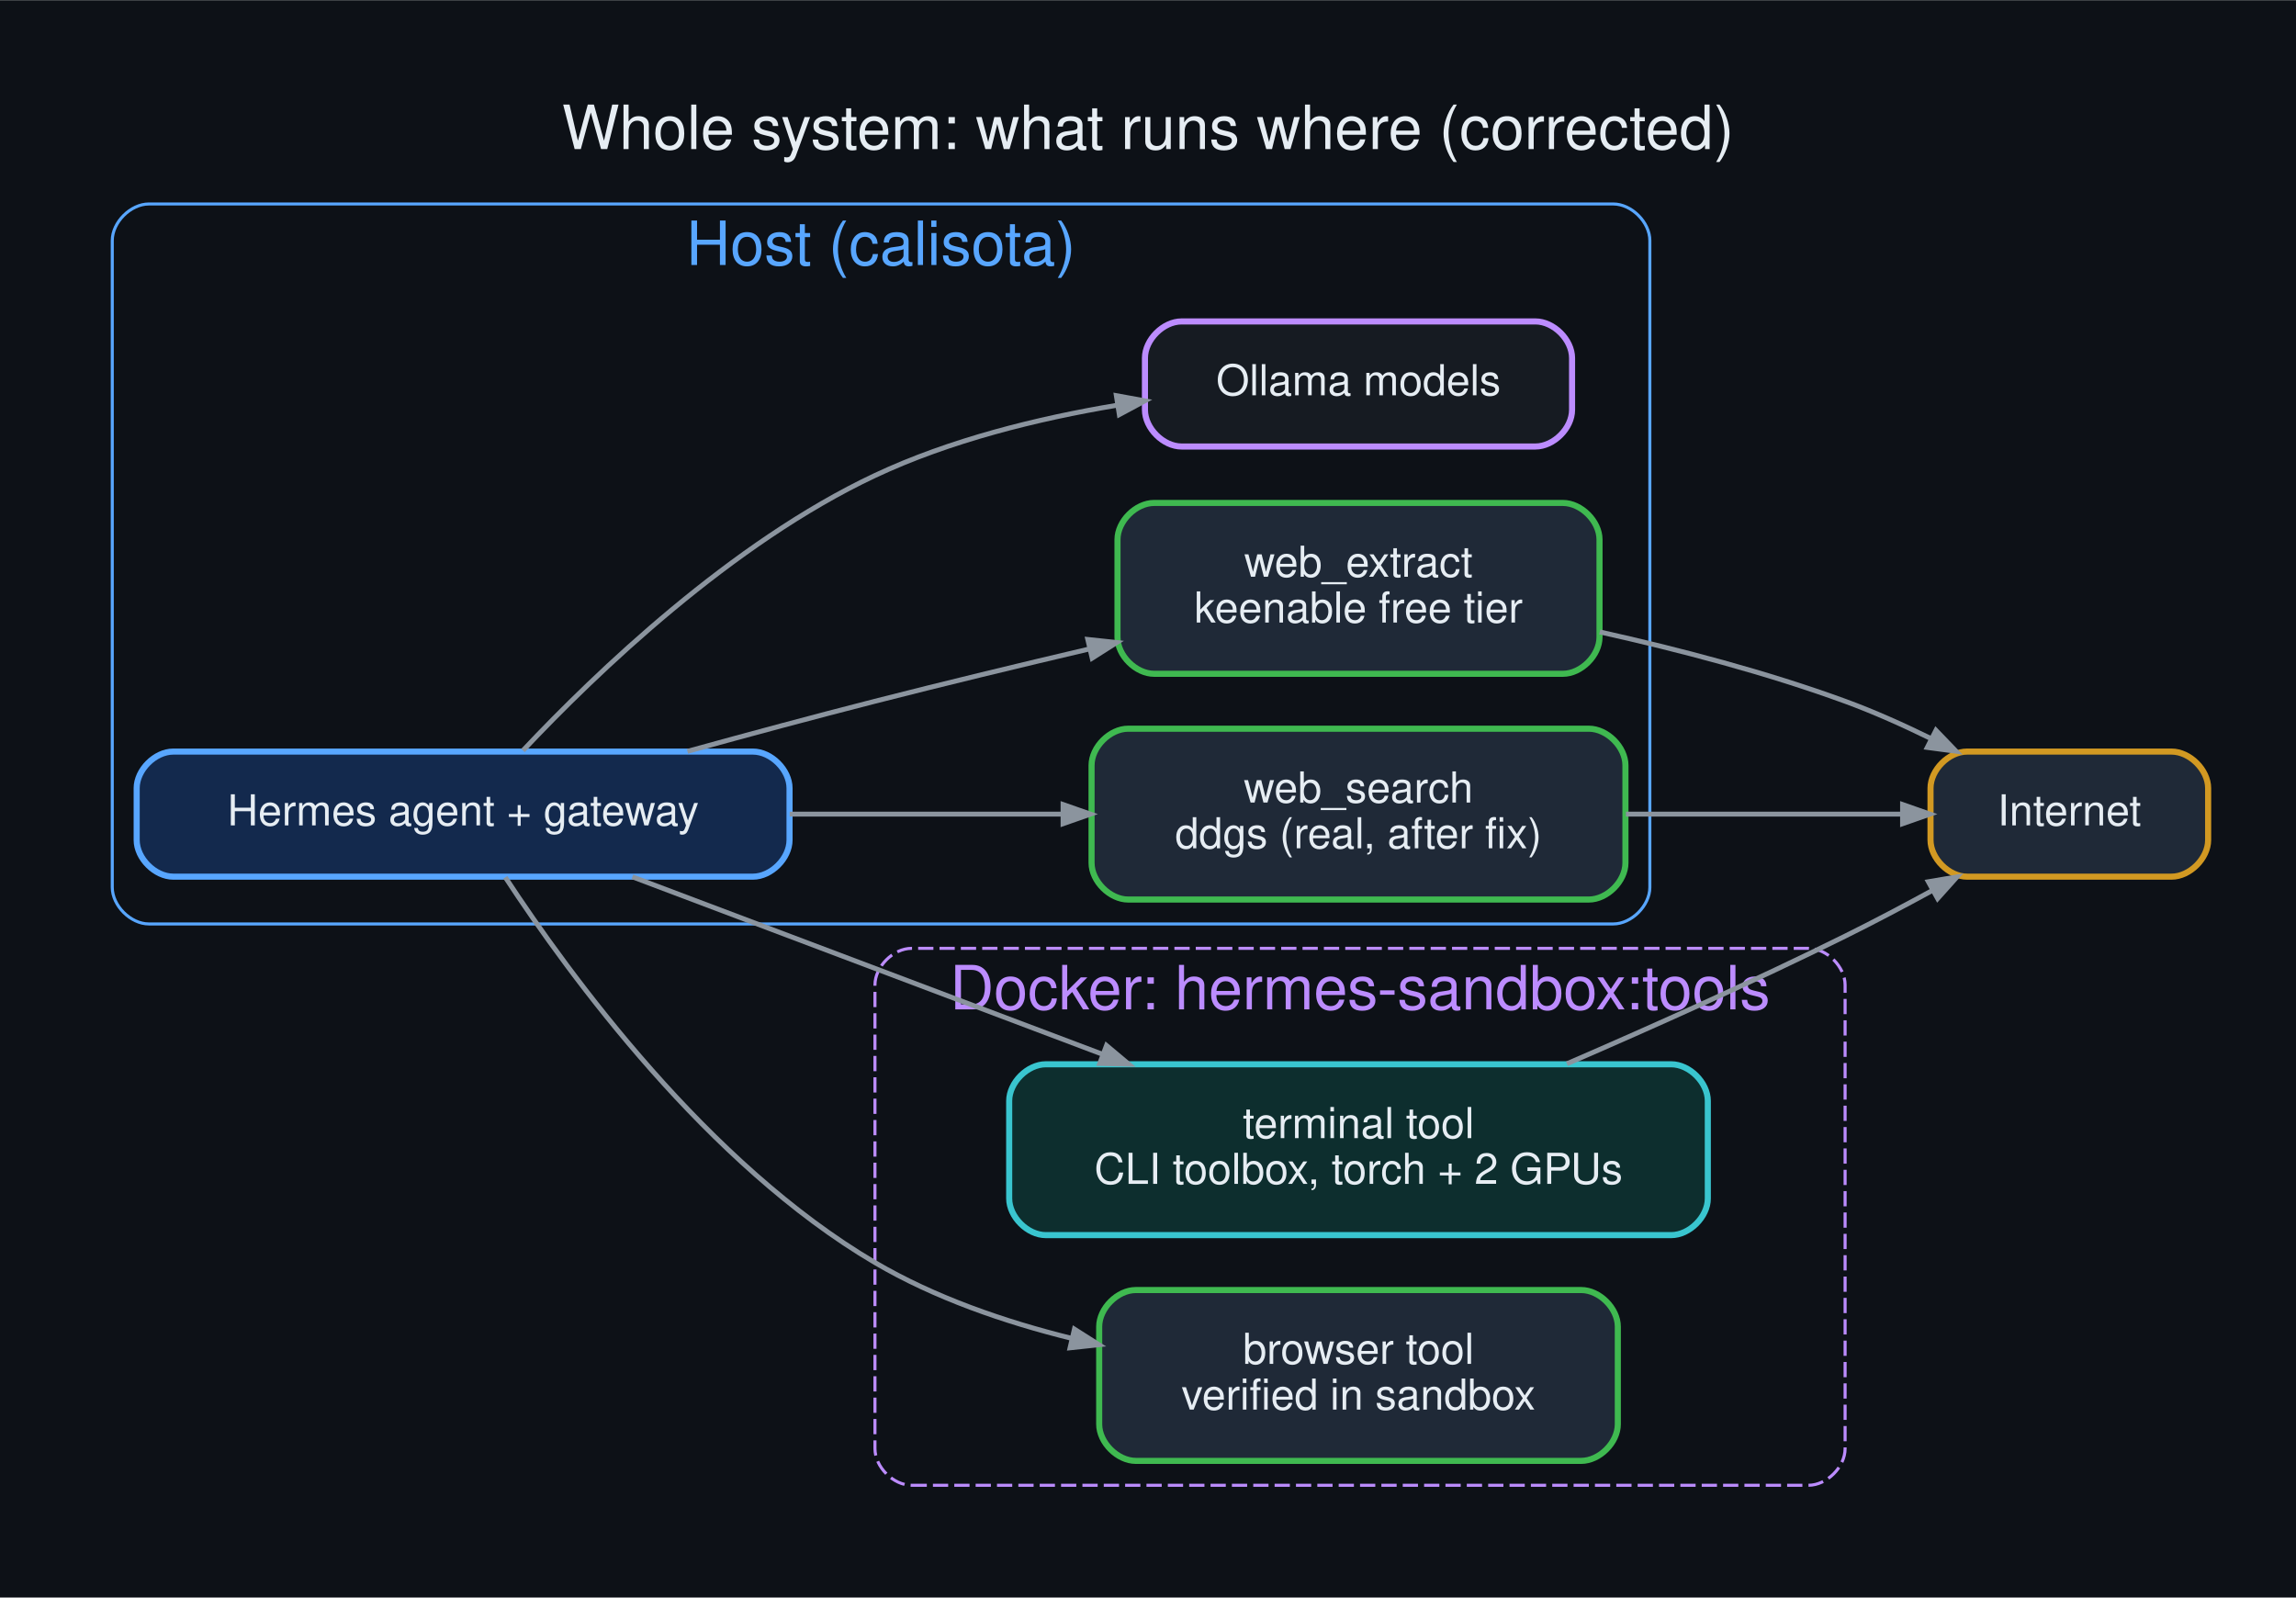
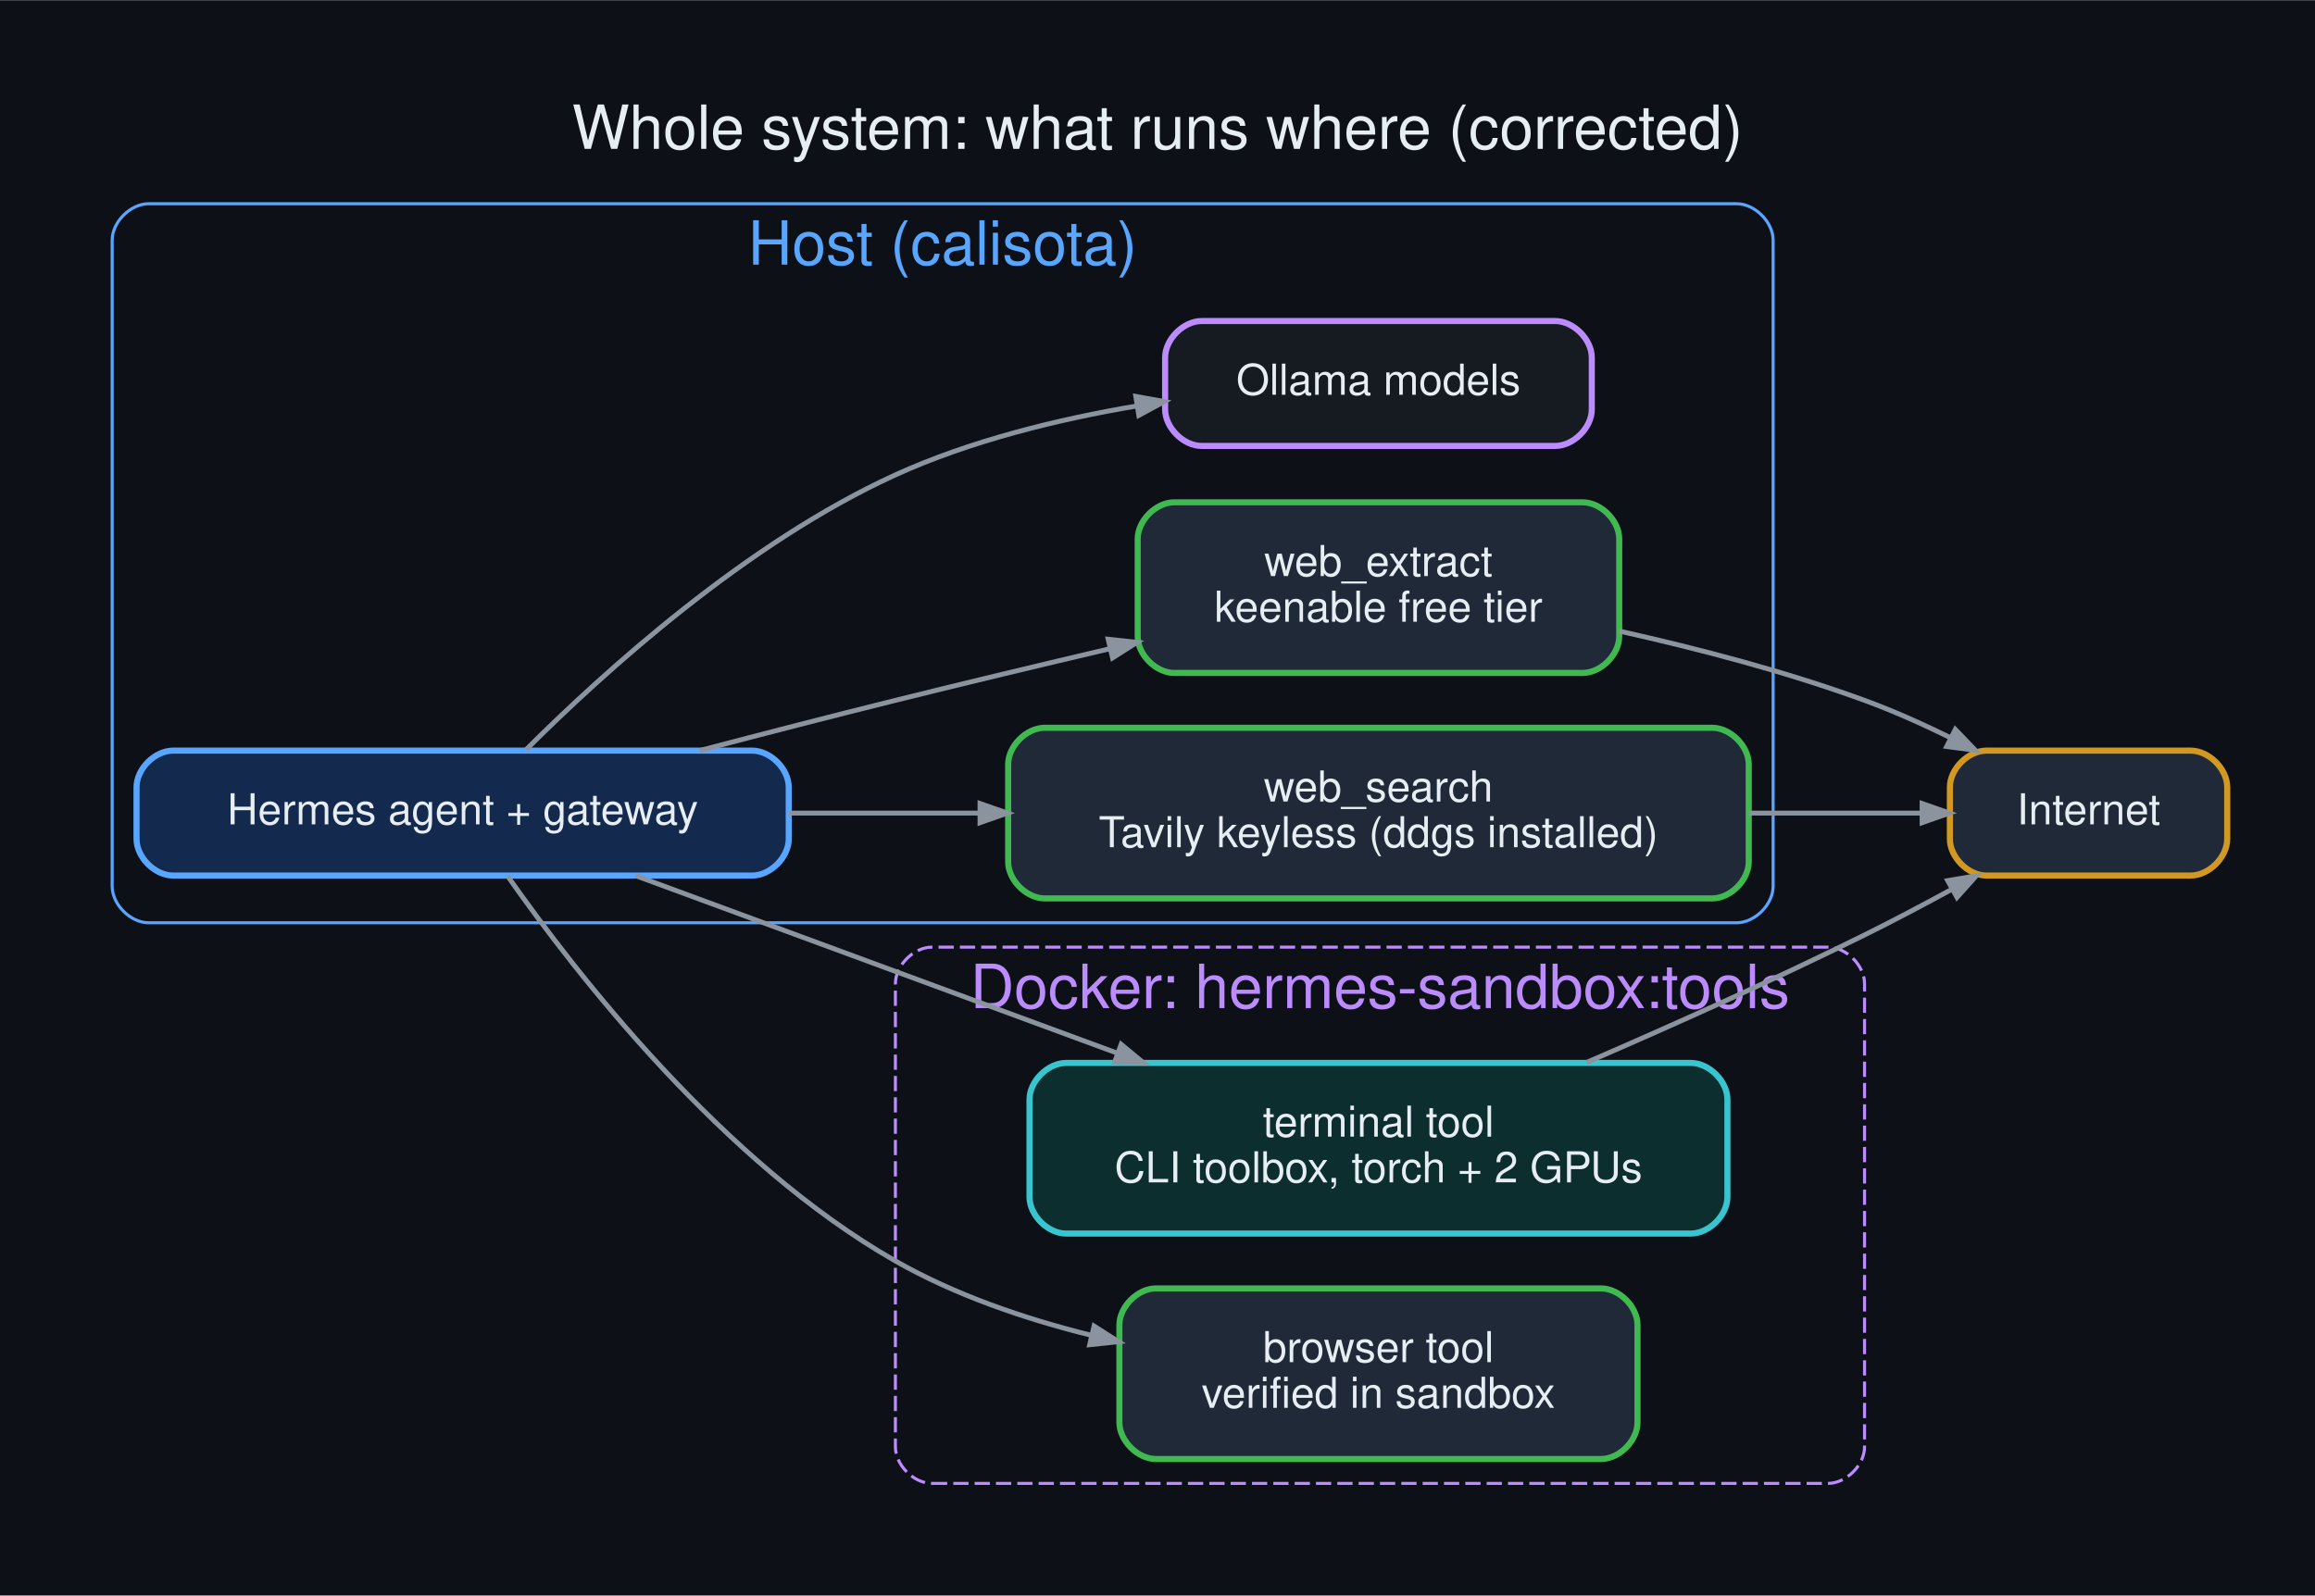
- <svg xmlns="http://www.w3.org/2000/svg" width="753pt" height="524pt" viewBox="0.00 0.00 752.60 523.60">
+ <svg xmlns="http://www.w3.org/2000/svg" width="760pt" height="524pt" viewBox="0.00 0.00 759.60 523.60">
  <g id="graph0" class="graph" transform="scale(1 1) rotate(0) translate(28.8 494.8)">
-     <polygon fill="#0d1117" stroke="transparent" points="-28.8,28.8 -28.8,-494.8 723.8,-494.8 723.8,28.8 -28.8,28.8" />
-     <text text-anchor="middle" x="347.5" y="-446" font-family="Helvetica,sans-Serif" font-size="20.00" fill="#e6edf3">Whole system: what runs where (corrected)</text>
+     <polygon fill="#0d1117" stroke="transparent" points="-28.8,28.8 -28.8,-494.8 730.8,-494.8 730.8,28.8 -28.8,28.8" />
+     <text text-anchor="middle" x="351" y="-446" font-family="Helvetica,sans-Serif" font-size="20.00" fill="#e6edf3">Whole system: what runs where (corrected)</text>
    <g id="clust1" class="cluster">
-       <path fill="#0d1117" stroke="#58a6ff" d="M20,-192C20,-192 500,-192 500,-192 506,-192 512,-198 512,-204 512,-204 512,-416 512,-416 512,-422 506,-428 500,-428 500,-428 20,-428 20,-428 14,-428 8,-422 8,-416 8,-416 8,-204 8,-204 8,-198 14,-192 20,-192" />
-       <text text-anchor="middle" x="260" y="-408" font-family="Helvetica,sans-Serif" font-size="20.00" fill="#58a6ff">Host (calisota)</text>
+       <path fill="#0d1117" stroke="#58a6ff" d="M20,-192C20,-192 541,-192 541,-192 547,-192 553,-198 553,-204 553,-204 553,-416 553,-416 553,-422 547,-428 541,-428 541,-428 20,-428 20,-428 14,-428 8,-422 8,-416 8,-416 8,-204 8,-204 8,-198 14,-192 20,-192" />
+       <text text-anchor="middle" x="280.5" y="-408" font-family="Helvetica,sans-Serif" font-size="20.00" fill="#58a6ff">Host (calisota)</text>
    </g>
    <g id="clust2" class="cluster">
-       <path fill="#0d1117" stroke="#bc8cff" stroke-dasharray="5,2" d="M270,-8C270,-8 564,-8 564,-8 570,-8 576,-14 576,-20 576,-20 576,-172 576,-172 576,-178 570,-184 564,-184 564,-184 270,-184 270,-184 264,-184 258,-178 258,-172 258,-172 258,-20 258,-20 258,-14 264,-8 270,-8" />
-       <text text-anchor="middle" x="417" y="-164" font-family="Helvetica,sans-Serif" font-size="20.00" fill="#bc8cff">Docker: hermes-sandbox:tools</text>
+       <path fill="#0d1117" stroke="#bc8cff" stroke-dasharray="5,2" d="M277,-8C277,-8 571,-8 571,-8 577,-8 583,-14 583,-20 583,-20 583,-172 583,-172 583,-178 577,-184 571,-184 571,-184 277,-184 277,-184 271,-184 265,-178 265,-172 265,-172 265,-20 265,-20 265,-14 271,-8 277,-8" />
+       <text text-anchor="middle" x="424" y="-164" font-family="Helvetica,sans-Serif" font-size="20.00" fill="#bc8cff">Docker: hermes-sandbox:tools</text>
    </g>
    <g id="node1" class="node">
      <path fill="#13294d" stroke="#58a6ff" stroke-width="2" d="M218,-248.5C218,-248.5 28,-248.5 28,-248.5 22,-248.5 16,-242.5 16,-236.5 16,-236.5 16,-219.5 16,-219.5 16,-213.5 22,-207.5 28,-207.5 28,-207.5 218,-207.5 218,-207.5 224,-207.5 230,-213.5 230,-219.5 230,-219.5 230,-236.5 230,-236.5 230,-242.5 224,-248.5 218,-248.5" />
      <text text-anchor="middle" x="123" y="-224.3" font-family="Helvetica,sans-Serif" font-size="14.00" fill="#e6edf3">Hermes agent + gateway</text>
    </g>
    <g id="node2" class="node">
-       <path fill="#1f2937" stroke="#3fb950" stroke-width="2" d="M492,-256C492,-256 341,-256 341,-256 335,-256 329,-250 329,-244 329,-244 329,-212 329,-212 329,-206 335,-200 341,-200 341,-200 492,-200 492,-200 498,-200 504,-206 504,-212 504,-212 504,-244 504,-244 504,-250 498,-256 492,-256" />
-       <text text-anchor="middle" x="416.5" y="-231.8" font-family="Helvetica,sans-Serif" font-size="14.00" fill="#e6edf3">web_search</text>
-       <text text-anchor="middle" x="416.5" y="-216.8" font-family="Helvetica,sans-Serif" font-size="14.00" fill="#e6edf3">ddgs (real, after fix)</text>
+       <path fill="#1f2937" stroke="#3fb950" stroke-width="2" d="M533,-256C533,-256 314,-256 314,-256 308,-256 302,-250 302,-244 302,-244 302,-212 302,-212 302,-206 308,-200 314,-200 314,-200 533,-200 533,-200 539,-200 545,-206 545,-212 545,-212 545,-244 545,-244 545,-250 539,-256 533,-256" />
+       <text text-anchor="middle" x="423.5" y="-231.8" font-family="Helvetica,sans-Serif" font-size="14.00" fill="#e6edf3">web_search</text>
+       <text text-anchor="middle" x="423.5" y="-216.8" font-family="Helvetica,sans-Serif" font-size="14.00" fill="#e6edf3">Tavily keyless (ddgs installed)</text>
    </g>
    <g id="edge2" class="edge">
-       <path fill="none" stroke="#8b949e" stroke-width="1.6" d="M230.06,-228C259.29,-228 290.83,-228 319.46,-228" />
-       <polygon fill="#8b949e" stroke="#8b949e" stroke-width="1.6" points="319.65,-231.15 328.65,-228 319.65,-224.85 319.65,-231.15" />
+       <path fill="none" stroke="#8b949e" stroke-width="1.6" d="M230.08,-228C250.3,-228 271.67,-228 292.53,-228" />
+       <polygon fill="#8b949e" stroke="#8b949e" stroke-width="1.6" points="292.76,-231.15 301.76,-228 292.76,-224.85 292.76,-231.15" />
    </g>
    <g id="node3" class="node">
-       <path fill="#1f2937" stroke="#3fb950" stroke-width="2" d="M483.5,-330C483.5,-330 349.5,-330 349.5,-330 343.5,-330 337.5,-324 337.5,-318 337.5,-318 337.5,-286 337.5,-286 337.5,-280 343.5,-274 349.5,-274 349.5,-274 483.5,-274 483.5,-274 489.5,-274 495.5,-280 495.5,-286 495.5,-286 495.5,-318 495.5,-318 495.5,-324 489.5,-330 483.5,-330" />
-       <text text-anchor="middle" x="416.5" y="-305.8" font-family="Helvetica,sans-Serif" font-size="14.00" fill="#e6edf3">web_extract</text>
-       <text text-anchor="middle" x="416.5" y="-290.8" font-family="Helvetica,sans-Serif" font-size="14.00" fill="#e6edf3">keenable free tier</text>
+       <path fill="#1f2937" stroke="#3fb950" stroke-width="2" d="M490.5,-330C490.5,-330 356.5,-330 356.5,-330 350.5,-330 344.5,-324 344.5,-318 344.5,-318 344.5,-286 344.5,-286 344.5,-280 350.5,-274 356.5,-274 356.5,-274 490.5,-274 490.5,-274 496.5,-274 502.5,-280 502.5,-286 502.5,-286 502.5,-318 502.5,-318 502.5,-324 496.5,-330 490.5,-330" />
+       <text text-anchor="middle" x="423.5" y="-305.8" font-family="Helvetica,sans-Serif" font-size="14.00" fill="#e6edf3">web_extract</text>
+       <text text-anchor="middle" x="423.5" y="-290.8" font-family="Helvetica,sans-Serif" font-size="14.00" fill="#e6edf3">keenable free tier</text>
    </g>
    <g id="edge3" class="edge">
-       <path fill="none" stroke="#8b949e" stroke-width="1.6" d="M196.54,-248.58C216.42,-254.07 238.01,-259.89 258,-265 280.7,-270.8 305.34,-276.75 328.23,-282.13" />
-       <polygon fill="#8b949e" stroke="#8b949e" stroke-width="1.6" points="327.76,-285.26 337.25,-284.25 329.2,-279.13 327.76,-285.26" />
+       <path fill="none" stroke="#8b949e" stroke-width="1.6" d="M200.75,-248.52C221.57,-253.99 244.12,-259.81 265,-265 287.74,-270.65 312.39,-276.55 335.28,-281.93" />
+       <polygon fill="#8b949e" stroke="#8b949e" stroke-width="1.6" points="334.81,-285.06 344.3,-284.05 336.25,-278.93 334.81,-285.06" />
    </g>
    <g id="node4" class="node">
-       <path fill="#161b22" stroke="#bc8cff" stroke-width="2" d="M474.5,-389.5C474.5,-389.5 358.5,-389.5 358.5,-389.5 352.5,-389.5 346.5,-383.5 346.5,-377.5 346.5,-377.5 346.5,-360.5 346.5,-360.5 346.5,-354.5 352.5,-348.5 358.5,-348.5 358.5,-348.5 474.5,-348.5 474.5,-348.5 480.5,-348.5 486.5,-354.5 486.5,-360.5 486.5,-360.5 486.5,-377.5 486.5,-377.5 486.5,-383.5 480.5,-389.5 474.5,-389.5" />
-       <text text-anchor="middle" x="416.5" y="-365.3" font-family="Helvetica,sans-Serif" font-size="14.00" fill="#e6edf3">Ollama models</text>
+       <path fill="#161b22" stroke="#bc8cff" stroke-width="2" d="M481.5,-389.5C481.5,-389.5 365.5,-389.5 365.5,-389.5 359.5,-389.5 353.5,-383.5 353.5,-377.5 353.5,-377.5 353.5,-360.5 353.5,-360.5 353.5,-354.5 359.5,-348.5 365.5,-348.5 365.5,-348.5 481.5,-348.5 481.5,-348.5 487.5,-348.5 493.5,-354.5 493.5,-360.5 493.5,-360.5 493.5,-377.5 493.5,-377.5 493.5,-383.5 487.5,-389.5 481.5,-389.5" />
+       <text text-anchor="middle" x="423.5" y="-365.3" font-family="Helvetica,sans-Serif" font-size="14.00" fill="#e6edf3">Ollama models</text>
    </g>
    <g id="edge1" class="edge">
-       <path fill="none" stroke="#8b949e" stroke-width="1.6" d="M142.63,-248.86C166.66,-274.37 210.99,-316.87 258,-339 282.56,-350.56 311.25,-357.67 337.38,-362.03" />
-       <polygon fill="#8b949e" stroke="#8b949e" stroke-width="1.6" points="337.12,-365.18 346.5,-363.47 338.1,-358.96 337.12,-365.18" />
+       <path fill="none" stroke="#8b949e" stroke-width="1.6" d="M143.83,-248.83C169.35,-274.31 216.24,-316.78 265,-339 289.58,-350.2 318.17,-357.22 344.18,-361.62" />
+       <polygon fill="#8b949e" stroke="#8b949e" stroke-width="1.6" points="343.88,-364.76 353.26,-363.07 344.87,-358.54 343.88,-364.76" />
    </g>
    <g id="node5" class="node">
-       <path fill="#0d2e2e" stroke="#39c5cf" stroke-width="2" d="M519,-146C519,-146 314,-146 314,-146 308,-146 302,-140 302,-134 302,-134 302,-102 302,-102 302,-96 308,-90 314,-90 314,-90 519,-90 519,-90 525,-90 531,-96 531,-102 531,-102 531,-134 531,-134 531,-140 525,-146 519,-146" />
-       <text text-anchor="middle" x="416.5" y="-121.8" font-family="Helvetica,sans-Serif" font-size="14.00" fill="#e6edf3">terminal tool</text>
-       <text text-anchor="middle" x="416.5" y="-106.8" font-family="Helvetica,sans-Serif" font-size="14.00" fill="#e6edf3">CLI toolbox, torch + 2 GPUs</text>
+       <path fill="#0d2e2e" stroke="#39c5cf" stroke-width="2" d="M526,-146C526,-146 321,-146 321,-146 315,-146 309,-140 309,-134 309,-134 309,-102 309,-102 309,-96 315,-90 321,-90 321,-90 526,-90 526,-90 532,-90 538,-96 538,-102 538,-102 538,-134 538,-134 538,-140 532,-146 526,-146" />
+       <text text-anchor="middle" x="423.5" y="-121.8" font-family="Helvetica,sans-Serif" font-size="14.00" fill="#e6edf3">terminal tool</text>
+       <text text-anchor="middle" x="423.5" y="-106.8" font-family="Helvetica,sans-Serif" font-size="14.00" fill="#e6edf3">CLI toolbox, torch + 2 GPUs</text>
    </g>
    <g id="edge4" class="edge">
-       <path fill="none" stroke="#8b949e" stroke-width="1.6" d="M178.49,-207.44C221.87,-191.07 283.3,-167.89 332.76,-149.22" />
-       <polygon fill="#8b949e" stroke="#8b949e" stroke-width="1.6" points="333.9,-152.16 341.21,-146.03 331.68,-146.26 333.9,-152.16" />
+       <path fill="none" stroke="#8b949e" stroke-width="1.6" d="M179.8,-207.44C224.22,-191.07 287.13,-167.89 337.77,-149.22" />
+       <polygon fill="#8b949e" stroke="#8b949e" stroke-width="1.6" points="339.07,-152.1 346.43,-146.03 336.89,-146.19 339.07,-152.1" />
    </g>
    <g id="node6" class="node">
-       <path fill="#1f2937" stroke="#3fb950" stroke-width="2" d="M489.5,-72C489.5,-72 343.5,-72 343.5,-72 337.5,-72 331.5,-66 331.5,-60 331.5,-60 331.5,-28 331.5,-28 331.5,-22 337.5,-16 343.5,-16 343.5,-16 489.5,-16 489.5,-16 495.5,-16 501.5,-22 501.5,-28 501.5,-28 501.5,-60 501.5,-60 501.5,-66 495.5,-72 489.5,-72" />
-       <text text-anchor="middle" x="416.5" y="-47.8" font-family="Helvetica,sans-Serif" font-size="14.00" fill="#e6edf3">browser tool</text>
-       <text text-anchor="middle" x="416.5" y="-32.8" font-family="Helvetica,sans-Serif" font-size="14.00" fill="#e6edf3">verified in sandbox</text>
+       <path fill="#1f2937" stroke="#3fb950" stroke-width="2" d="M496.5,-72C496.5,-72 350.5,-72 350.5,-72 344.5,-72 338.5,-66 338.5,-60 338.5,-60 338.5,-28 338.5,-28 338.5,-22 344.5,-16 350.5,-16 350.5,-16 496.5,-16 496.5,-16 502.5,-16 508.5,-22 508.5,-28 508.5,-28 508.5,-60 508.5,-60 508.5,-66 502.5,-72 496.5,-72" />
+       <text text-anchor="middle" x="423.5" y="-47.8" font-family="Helvetica,sans-Serif" font-size="14.00" fill="#e6edf3">browser tool</text>
+       <text text-anchor="middle" x="423.5" y="-32.8" font-family="Helvetica,sans-Serif" font-size="14.00" fill="#e6edf3">verified in sandbox</text>
    </g>
    <g id="edge5" class="edge">
-       <path fill="none" stroke="#8b949e" stroke-width="1.6" d="M136.84,-207.29C157.96,-175.05 203.21,-113.19 258,-81 277.56,-69.51 300.46,-61.58 322.64,-56.12" />
-       <polygon fill="#8b949e" stroke="#8b949e" stroke-width="1.6" points="323.38,-59.18 331.43,-54.07 321.95,-53.05 323.38,-59.18" />
+       <path fill="none" stroke="#8b949e" stroke-width="1.6" d="M137.77,-207.31C160.37,-175.08 208.48,-113.25 265,-81 284.51,-69.87 307.21,-62.08 329.19,-56.63" />
+       <polygon fill="#8b949e" stroke="#8b949e" stroke-width="1.6" points="330.18,-59.64 338.22,-54.51 328.74,-53.5 330.18,-59.64" />
    </g>
    <g id="node7" class="node">
-       <path fill="#1f2937" stroke="#d29922" stroke-width="2" d="M683,-248.5C683,-248.5 616,-248.5 616,-248.5 610,-248.5 604,-242.5 604,-236.5 604,-236.5 604,-219.5 604,-219.5 604,-213.5 610,-207.5 616,-207.5 616,-207.5 683,-207.5 683,-207.5 689,-207.5 695,-213.5 695,-219.5 695,-219.5 695,-236.5 695,-236.5 695,-242.5 689,-248.5 683,-248.5" />
-       <text text-anchor="middle" x="649.5" y="-224.3" font-family="Helvetica,sans-Serif" font-size="14.00" fill="#e6edf3">Internet</text>
+       <path fill="#1f2937" stroke="#d29922" stroke-width="2" d="M690,-248.5C690,-248.5 623,-248.5 623,-248.5 617,-248.5 611,-242.5 611,-236.5 611,-236.5 611,-219.5 611,-219.5 611,-213.5 617,-207.5 623,-207.5 623,-207.5 690,-207.5 690,-207.5 696,-207.5 702,-213.5 702,-219.5 702,-219.5 702,-236.5 702,-236.5 702,-242.5 696,-248.5 690,-248.5" />
+       <text text-anchor="middle" x="656.5" y="-224.3" font-family="Helvetica,sans-Serif" font-size="14.00" fill="#e6edf3">Internet</text>
    </g>
    <g id="edge6" class="edge">
-       <path fill="none" stroke="#8b949e" stroke-width="1.6" d="M504.17,-228C534.52,-228 567.7,-228 594.59,-228" />
-       <polygon fill="#8b949e" stroke="#8b949e" stroke-width="1.6" points="594.83,-231.15 603.83,-228 594.83,-224.85 594.83,-231.15" />
+       <path fill="none" stroke="#8b949e" stroke-width="1.6" d="M545.07,-228C564.92,-228 584.56,-228 601.66,-228" />
+       <polygon fill="#8b949e" stroke="#8b949e" stroke-width="1.6" points="601.88,-231.15 610.88,-228 601.88,-224.85 601.88,-231.15" />
    </g>
    <g id="edge7" class="edge">
-       <path fill="none" stroke="#8b949e" stroke-width="1.6" d="M495.59,-287.72C521.57,-281.93 550.39,-274.37 576,-265 585.35,-261.58 595.04,-257.24 604.18,-252.75" />
-       <polygon fill="#8b949e" stroke="#8b949e" stroke-width="1.6" points="605.78,-255.47 612.39,-248.6 602.94,-249.85 605.78,-255.47" />
+       <path fill="none" stroke="#8b949e" stroke-width="1.6" d="M502.59,-287.72C528.57,-281.93 557.39,-274.37 583,-265 592.35,-261.58 602.04,-257.24 611.18,-252.75" />
+       <polygon fill="#8b949e" stroke="#8b949e" stroke-width="1.6" points="612.78,-255.47 619.39,-248.6 609.94,-249.85 612.78,-255.47" />
    </g>
    <g id="edge8" class="edge">
-       <path fill="none" stroke="#8b949e" stroke-width="1.6" d="M484.81,-146.17C513.22,-158.46 546.49,-173.38 576,-188 585.36,-192.64 595.26,-197.87 604.62,-202.98" />
-       <polygon fill="#8b949e" stroke="#8b949e" stroke-width="1.6" points="603.29,-205.84 612.69,-207.43 606.33,-200.33 603.29,-205.84" />
+       <path fill="none" stroke="#8b949e" stroke-width="1.6" d="M491.81,-146.17C520.22,-158.46 553.49,-173.38 583,-188 592.36,-192.64 602.26,-197.87 611.62,-202.98" />
+       <polygon fill="#8b949e" stroke="#8b949e" stroke-width="1.6" points="610.29,-205.84 619.69,-207.43 613.33,-200.33 610.29,-205.84" />
    </g>
  </g>
</svg>
